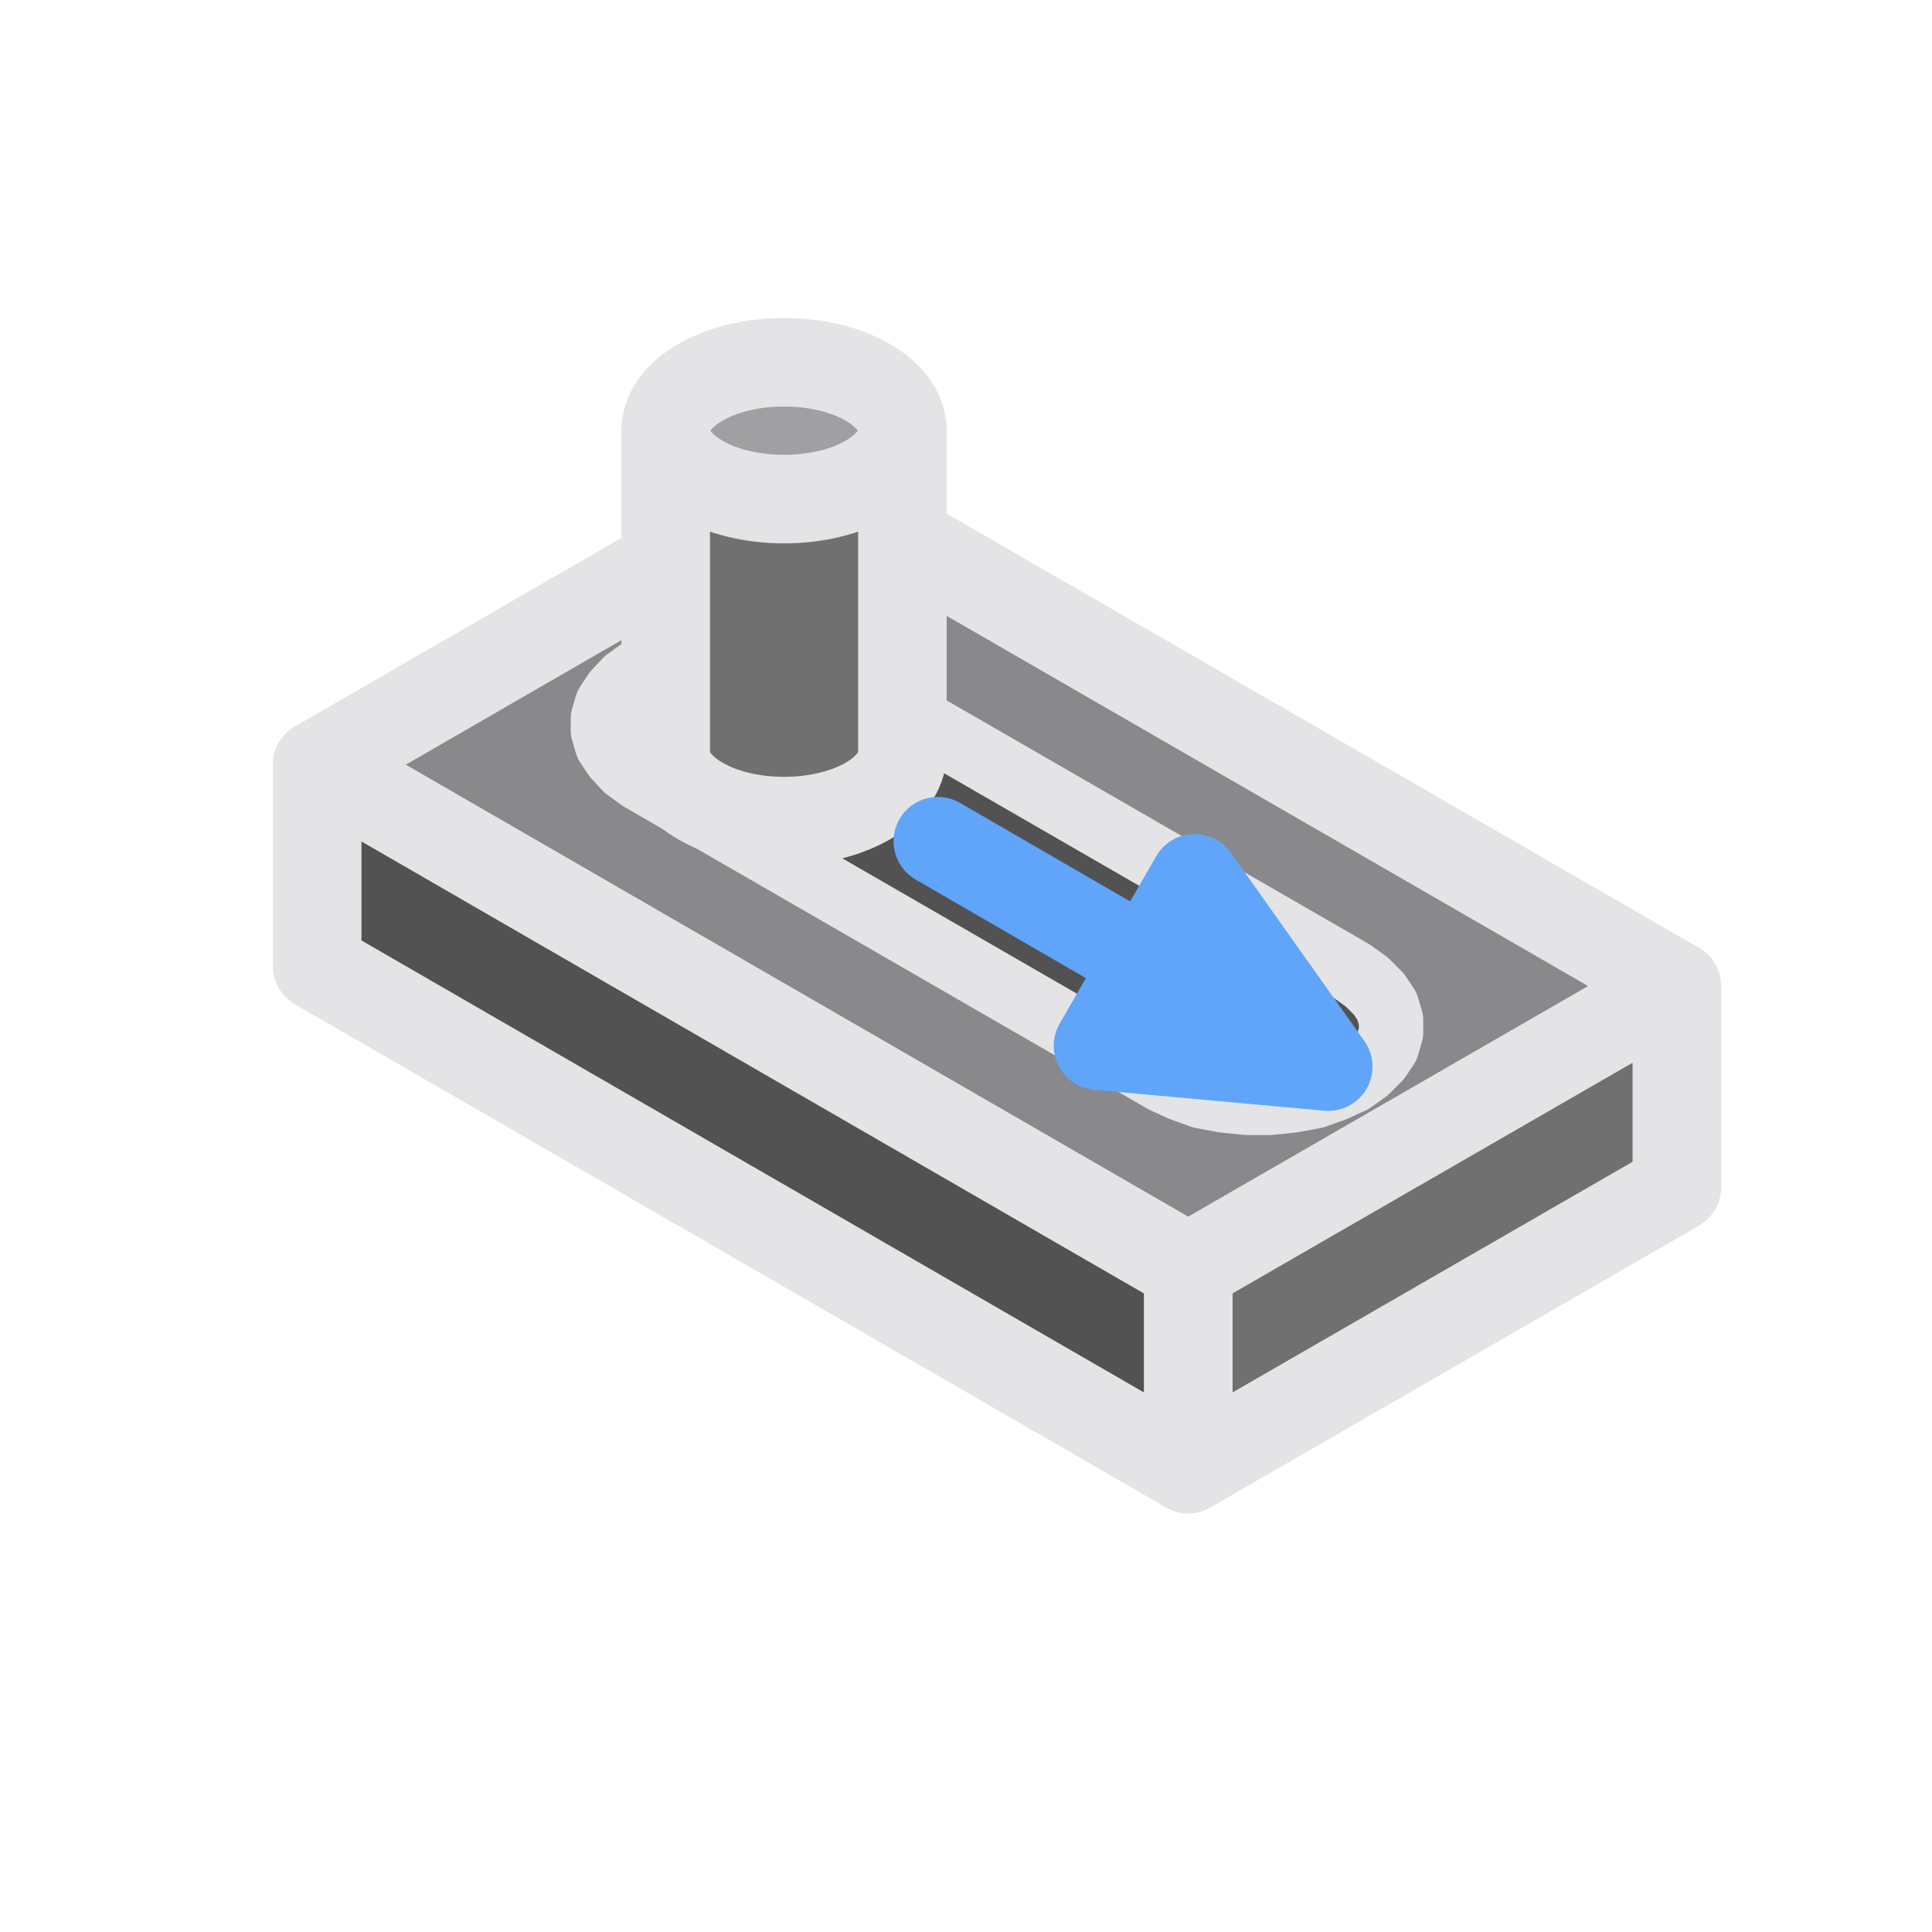
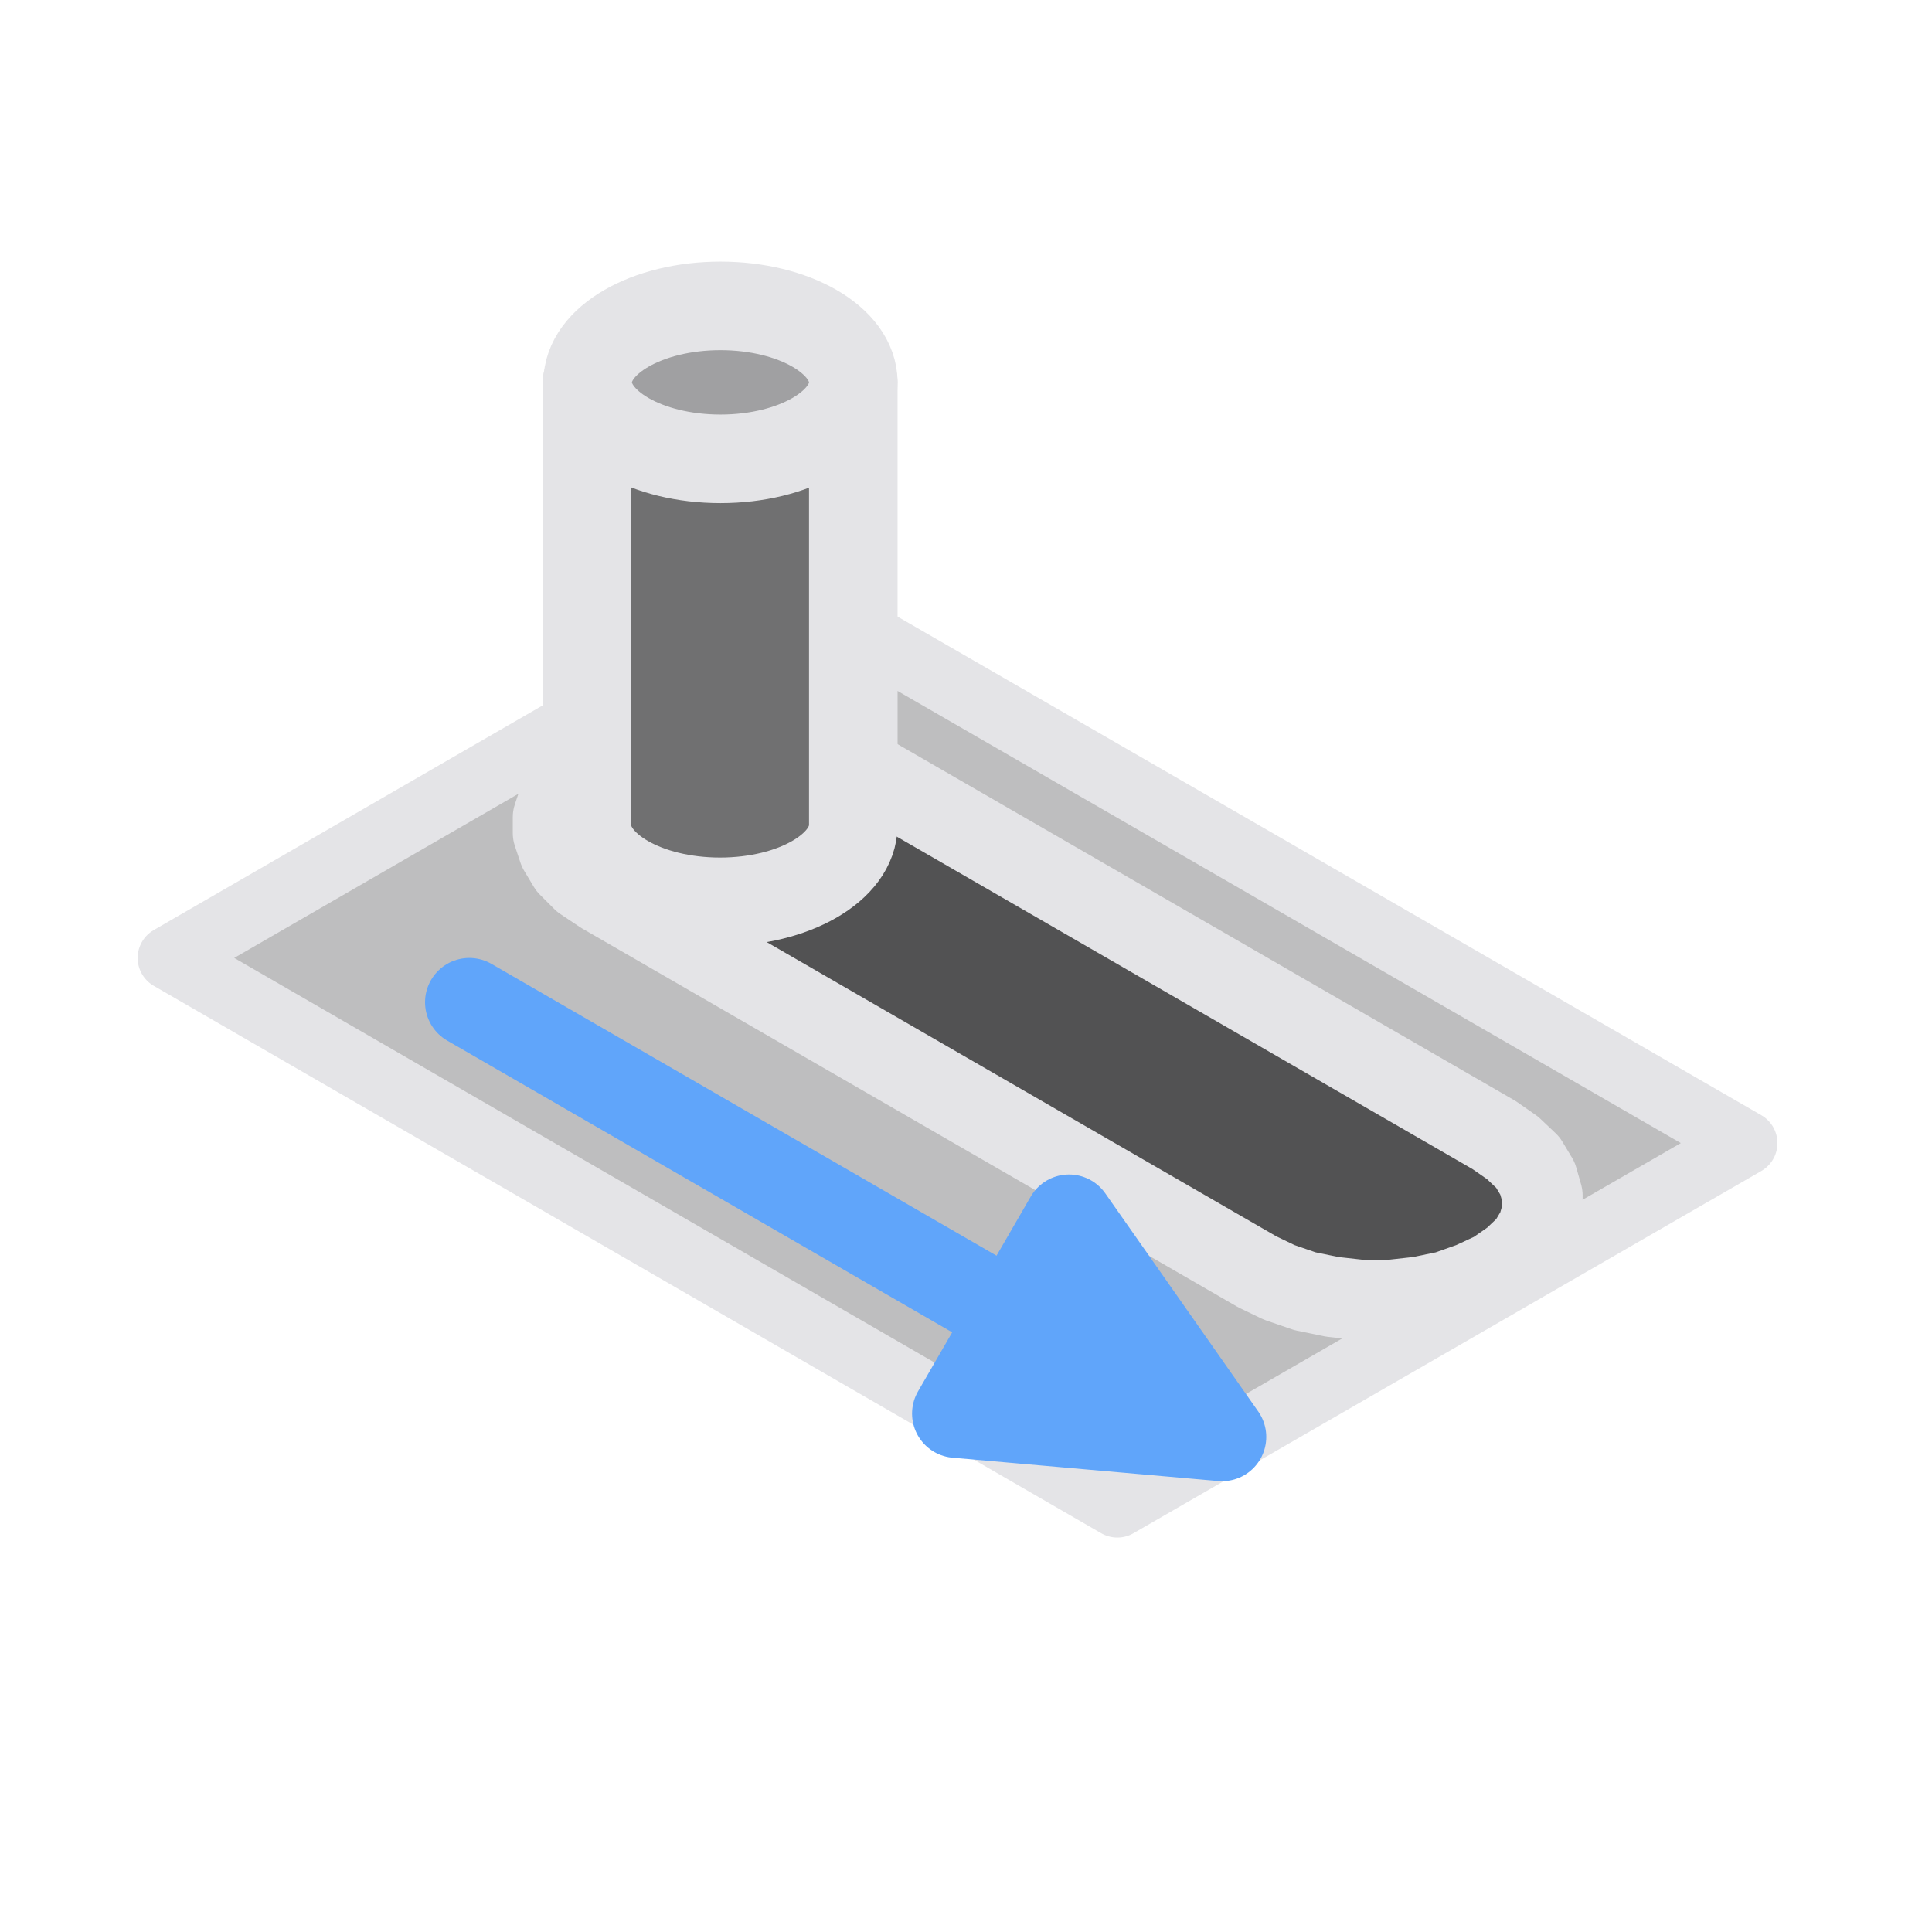
<svg xmlns="http://www.w3.org/2000/svg" viewBox="0 0 24 24" width="24" height="24" fill="none" stroke="#e4e4e7" stroke-width="1.1" stroke-linejoin="round" stroke-linecap="round">
-   <polygon points="10,6 20.83,12.25 14.76,15.75 3.94,9.5" fill="#89898b" />
-   <polygon points="20.83,12.25 14.76,15.75 14.76,18.25 20.83,14.75" fill="#707071" />
-   <polygon points="3.94,9.5 14.76,15.75 14.76,18.25 3.94,12" fill="#525253" />
-   <polygon points="7.96,9.68 7.78,9.55 7.64,9.4 7.54,9.25 7.49,9.08 7.49,8.92 7.54,8.75 7.64,8.6 7.78,8.45 7.96,8.32 8.19,8.22 8.44,8.13 8.71,8.08 8.99,8.05 9.28,8.05 9.56,8.08 9.83,8.13 10.08,8.22 10.3,8.32 16.8,12.07 16.98,12.2 17.13,12.35 17.23,12.5 17.28,12.67 17.28,12.83 17.23,13 17.13,13.15 16.98,13.3 16.8,13.43 16.58,13.53 16.33,13.62 16.06,13.67 15.77,13.7 15.49,13.7 15.2,13.67 14.93,13.62 14.68,13.53 14.46,13.43" fill="#525253" stroke-width="0.8" />
-   <path d="M8.27 5.35 L8.27 9.35 A1.47 0.85 0 0 0 11.21 9.35 L11.21 5.35 Z" fill="#707071" />
-   <ellipse cx="9.74" cy="5.35" rx="1.47" ry="0.85" fill="#a0a0a2" />
-   <line x1="11.65" y1="10.45" x2="14.69" y2="12.21" stroke="#60a5fa" />
-   <polygon points="16.5,13.25 13.64,12.99 14.84,10.91" fill="#60a5fa" stroke="#60a5fa" />
+   <polygon points="9.9,7.4 21.68,14.2 13.88,18.7 2.11,11.9" fill="#89898b" fill-opacity="0.55" stroke-width="0.8" />
+   <polygon points="7.48,11.1 7.24,10.94 7.06,10.76 6.94,10.56 6.87,10.35 6.87,10.15 6.94,9.94 7.06,9.74 7.24,9.56 7.48,9.4 7.75,9.27 8.07,9.16 8.41,9.09 8.77,9.05 9.13,9.05 9.49,9.09 9.83,9.16 10.14,9.27 10.42,9.4 18.56,14.1 18.79,14.26 18.98,14.44 19.1,14.64 19.16,14.85 19.16,15.05 19.1,15.26 18.98,15.46 18.79,15.64 18.56,15.8 18.28,15.93 17.97,16.04 17.63,16.11 17.27,16.15 16.91,16.15 16.55,16.11 16.21,16.04 15.89,15.93 15.62,15.8" fill="#525253" stroke-width="1" />
+   <path d="M7.29 4.75 L7.29 10.25 A1.65 0.95 0 0 0 10.6 10.25 L10.6 4.75 Z" fill="#707071" />
+   <ellipse cx="8.95" cy="4.75" rx="1.65" ry="0.95" fill="#a0a0a2" />
+   <line x1="5.83" y1="12.45" x2="13.1" y2="16.65" stroke="#60a5fa" />
+   <polygon points="15.18,17.85 11.88,17.56 13.28,15.14" fill="#60a5fa" stroke="#60a5fa" />
</svg>
